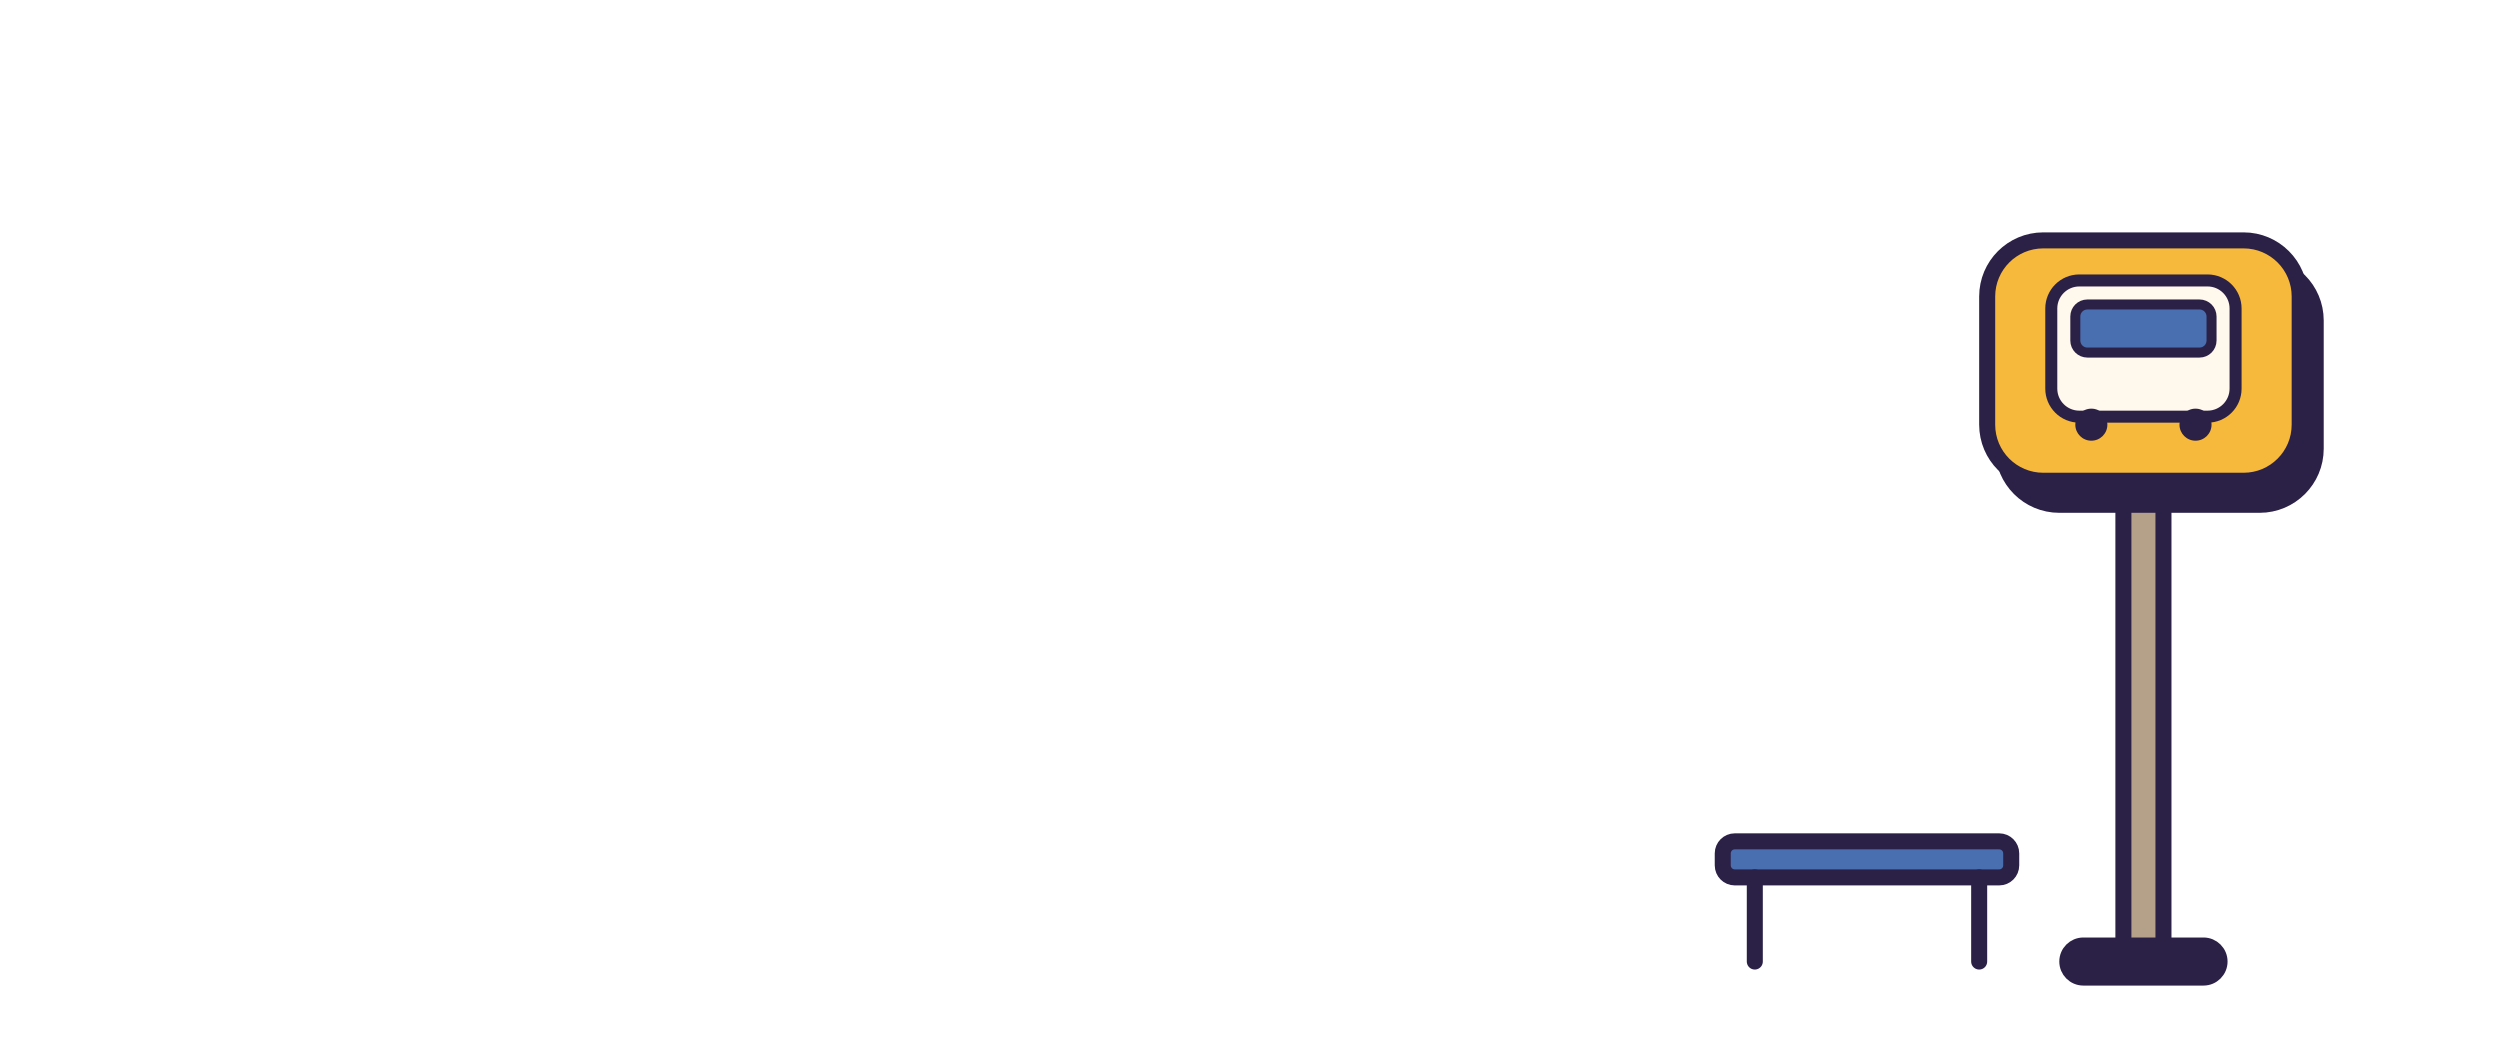
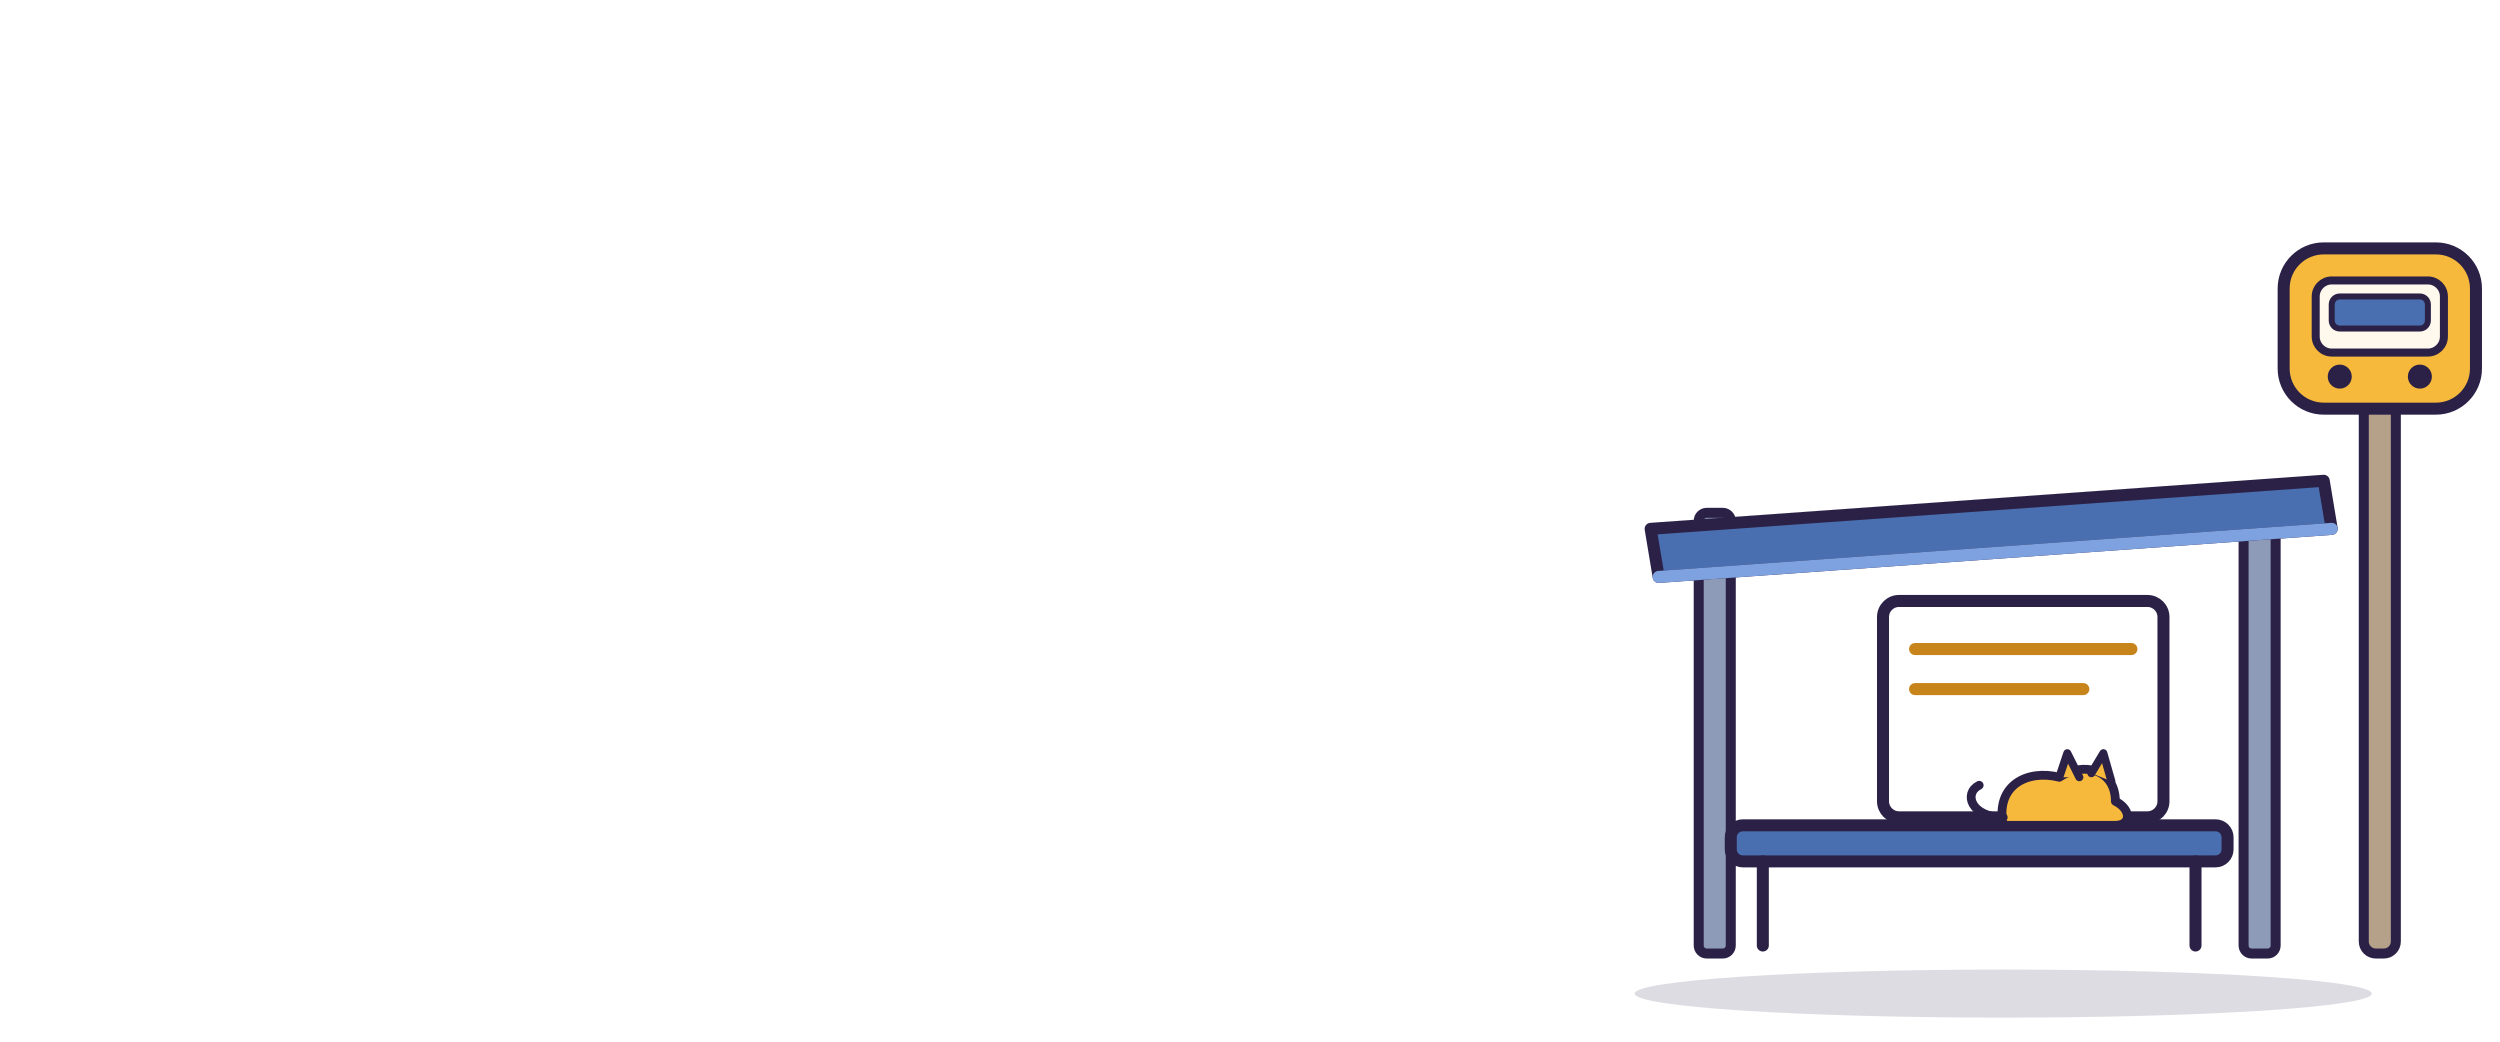
<svg xmlns="http://www.w3.org/2000/svg" width="624" height="260" viewBox="0 0 624 260">
-   <g stroke="#2B2147" stroke-width="4" stroke-linejoin="round" stroke-linecap="round">
-     <rect x="430" y="210" width="72" height="9" rx="3" fill="#4A6FB0" />
-     <path d="M438 219 V240 M494 219 V240" fill="none" />
-     <rect x="530" y="104" width="10" height="136" rx="4" fill="#B5A089" />
-     <rect x="516" y="236" width="38" height="8" rx="4" fill="#2B2147" />
-     <rect x="500" y="66" width="78" height="60" rx="14" fill="#2B2147" />
-     <rect x="496" y="60" width="78" height="60" rx="14" fill="#F6B93B" />
-     <rect x="512" y="70" width="46" height="34" rx="7" fill="#FFF8EC" stroke-width="3" />
-     <rect x="518" y="76" width="34" height="12" rx="3" fill="#4A6FB0" stroke-width="2.5" />
-   </g>
-   <circle cx="522" cy="106" r="4" fill="#2B2147" />
-   <circle cx="548" cy="106" r="4" fill="#2B2147" />
+   <defs>
+     <linearGradient id="vglass" x1="0" y1="0" x2="0" y2="1">
+       <stop offset="0" stop-color="#F1F6FC" />
+       <stop offset="1" stop-color="#A7BEE2" />
+     </linearGradient>
+     <linearGradient id="chrome" x1="0" y1="0" x2="0" y2="1">
+       <stop offset="0" stop-color="#FFFFFF" />
+       <stop offset="1" stop-color="#C9C2B6" />
+     </linearGradient>
+   </defs>
+   <ellipse cx="500" cy="248" rx="92" ry="6" fill="#2B2147" fill-opacity="0.16" />
+   <rect x="424" y="128" width="8" height="110" rx="2" fill="#8E9BB8" stroke="#2B2147" stroke-width="2.5" stroke-linejoin="round" />
+   <rect x="560" y="128" width="8" height="110" rx="2" fill="#8E9BB8" stroke="#2B2147" stroke-width="2.5" stroke-linejoin="round" />
+   <path d="M412 132 L580 120 L582 132 L414 144 Z" fill="#4A6FB0" stroke="#2B2147" stroke-width="3" stroke-linejoin="round" stroke-linecap="round" />
+   <path d="M414 144 L582 132" fill="none" stroke="#7EA2E0" stroke-width="3" stroke-linejoin="round" stroke-linecap="round" />
+   <rect x="470" y="150" width="70" height="54" rx="4" fill="url(#lit)" stroke="#2B2147" stroke-width="3" stroke-linejoin="round" />
+   <path d="M478 162 H532 M478 172 H520" fill="none" stroke="#C7841A" stroke-width="3" stroke-linejoin="round" stroke-linecap="round" />
+   <rect x="432" y="206" width="124" height="9" rx="3" fill="#4A6FB0" stroke="#2B2147" stroke-width="3" stroke-linejoin="round" />
+   <path d="M440 215 V236 M548 215 V236" fill="none" stroke="#2B2147" stroke-width="3" stroke-linejoin="round" stroke-linecap="round" />
+   <path d="M500 206 C498 196 506 192 514 194 C520 190 528 192 528 200 C532 202 532 206 528 206 Z" fill="#F6B93B" stroke="#2B2147" stroke-width="2.2" stroke-linejoin="round" stroke-linecap="round" />
+   <path d="M514 194 L516 188 L519 194 M522 193 L525 188 L527 195" fill="#F6B93B" stroke="#2B2147" stroke-width="2" stroke-linejoin="round" stroke-linecap="round" />
+   <path d="M500 204 C492 204 490 198 494 196" fill="none" stroke="#2B2147" stroke-width="2.2" stroke-linejoin="round" stroke-linecap="round" />
+   <rect x="590" y="92" width="8" height="146" rx="3" fill="#B5A089" stroke="#2B2147" stroke-width="2.5" stroke-linejoin="round" />
+   <rect x="570" y="62" width="48" height="40" rx="10" fill="#F6B93B" stroke="#2B2147" stroke-width="3" stroke-linejoin="round" />
+   <rect x="578" y="70" width="32" height="18" rx="4" fill="#FFF8EC" stroke="#2B2147" stroke-width="2" stroke-linejoin="round" />
+   <rect x="582" y="74" width="24" height="8" rx="2" fill="#4A6FB0" stroke="#2B2147" stroke-width="1.5" stroke-linejoin="round" />
+   <circle cx="584" cy="94" r="3" fill="#2B2147" />
+   <circle cx="604" cy="94" r="3" fill="#2B2147" />
</svg>
